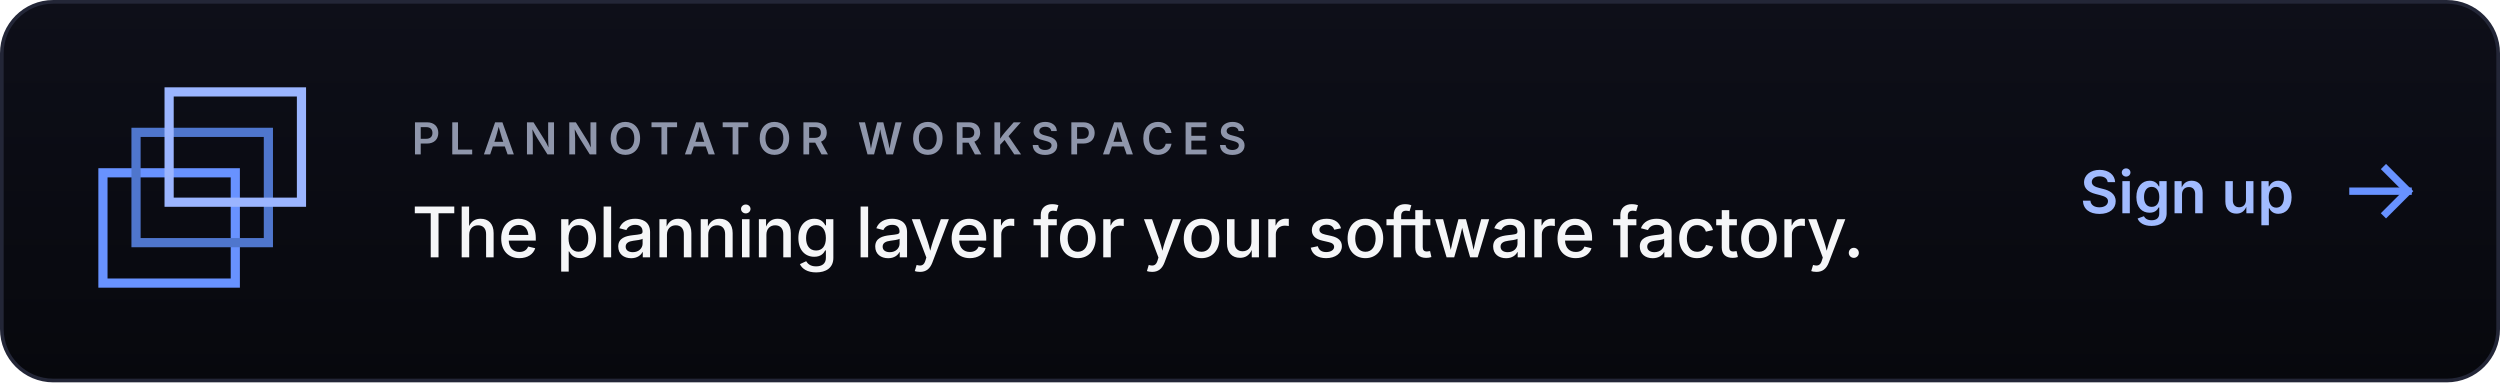
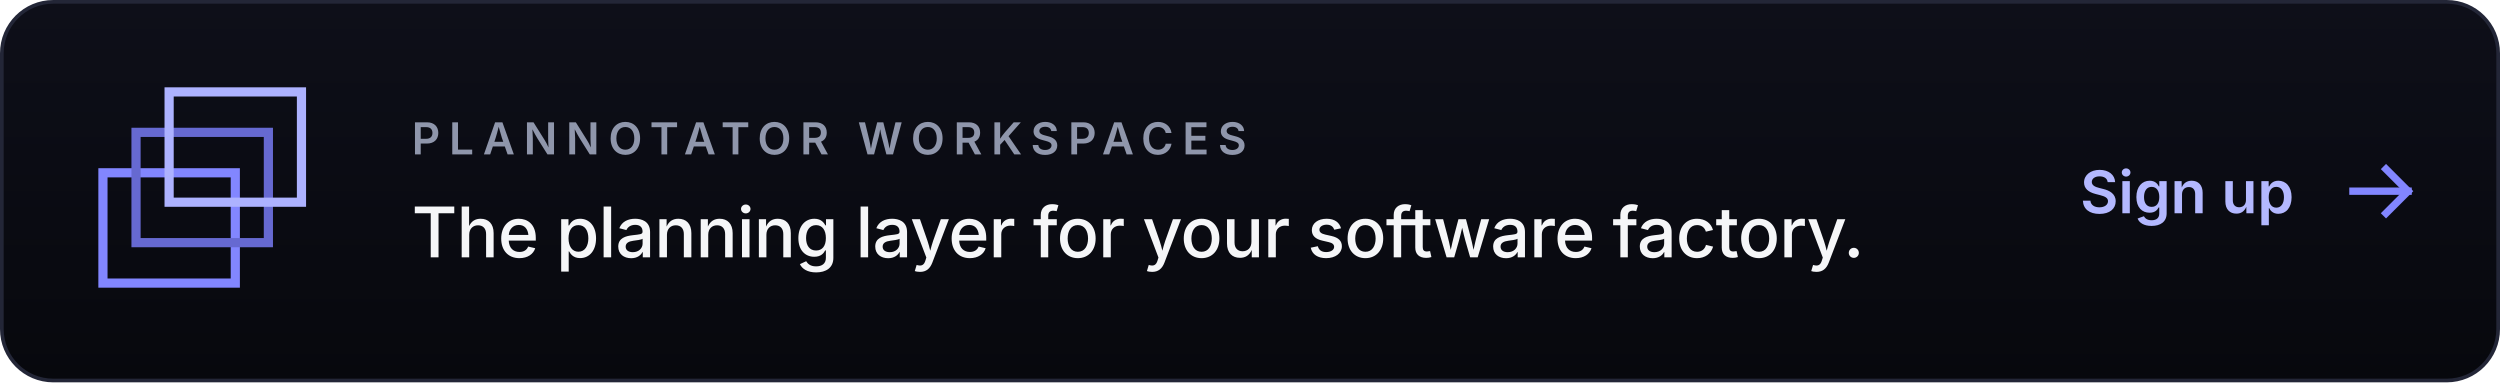
<svg xmlns="http://www.w3.org/2000/svg" width="680" height="104" viewBox="0 0 680 104" role="img" aria-labelledby="title description">
  <defs>
    <linearGradient id="frame" x1="0" y1="0" x2="0" y2="1">
      <stop offset="0" stop-color="#0e0f19" />
      <stop offset="1" stop-color="#07080d" />
    </linearGradient>
  </defs>
  <rect x="0.5" y="0.5" width="679" height="103" rx="14" fill="url(#frame)" stroke="#232637" />
  <g transform="translate(28 25)" fill="none" stroke-linejoin="miter" aria-hidden="true">
-     <rect x="0" y="22" width="36" height="30" stroke="#6892ff" stroke-width="2.5" />
-     <rect x="9" y="11" width="36" height="30" stroke="#4f76cd" stroke-width="2.5" />
-     <rect x="18" y="0" width="36" height="30" stroke="#9bb5ff" stroke-width="2.5" />
+     <rect x="0" y="22" width="36" height="30" stroke="#8286ff" stroke-width="2.5" />
+     <rect x="9" y="11" width="36" height="30" stroke="#6669d1" stroke-width="2.5" />
+     <rect x="18" y="0" width="36" height="30" stroke="#adb2ff" stroke-width="2.5" />
  </g>
  <g font-family="ui-sans-serif, -apple-system, BlinkMacSystemFont, 'Segoe UI', sans-serif">
    <text x="112" y="42" fill="#8f96ab" font-size="12" font-weight="600" letter-spacing="2.4">PLANNOTATOR WORKSPACES</text>
    <text x="112" y="70" fill="#f5f6f8" font-size="19" font-weight="500" letter-spacing="-0.2">The planning layer for your software factory.</text>
-     <text x="624" y="58" fill="#a1bbff" font-size="16" font-weight="600" text-anchor="end">Sign up</text>
+     <text x="624" y="58" fill="#b3b8ff" font-size="16" font-weight="600" text-anchor="end">Sign up</text>
  </g>
-   <g transform="translate(640 52)" fill="none" stroke="#6892ff" stroke-linecap="square" stroke-linejoin="miter" stroke-width="2" aria-hidden="true">
+   <g transform="translate(640 52)" fill="none" stroke="#8286ff" stroke-linecap="square" stroke-linejoin="miter" stroke-width="2" aria-hidden="true">
    <path d="M0 0H15" />
    <path d="m9-6 6 6-6 6" />
  </g>
</svg>
